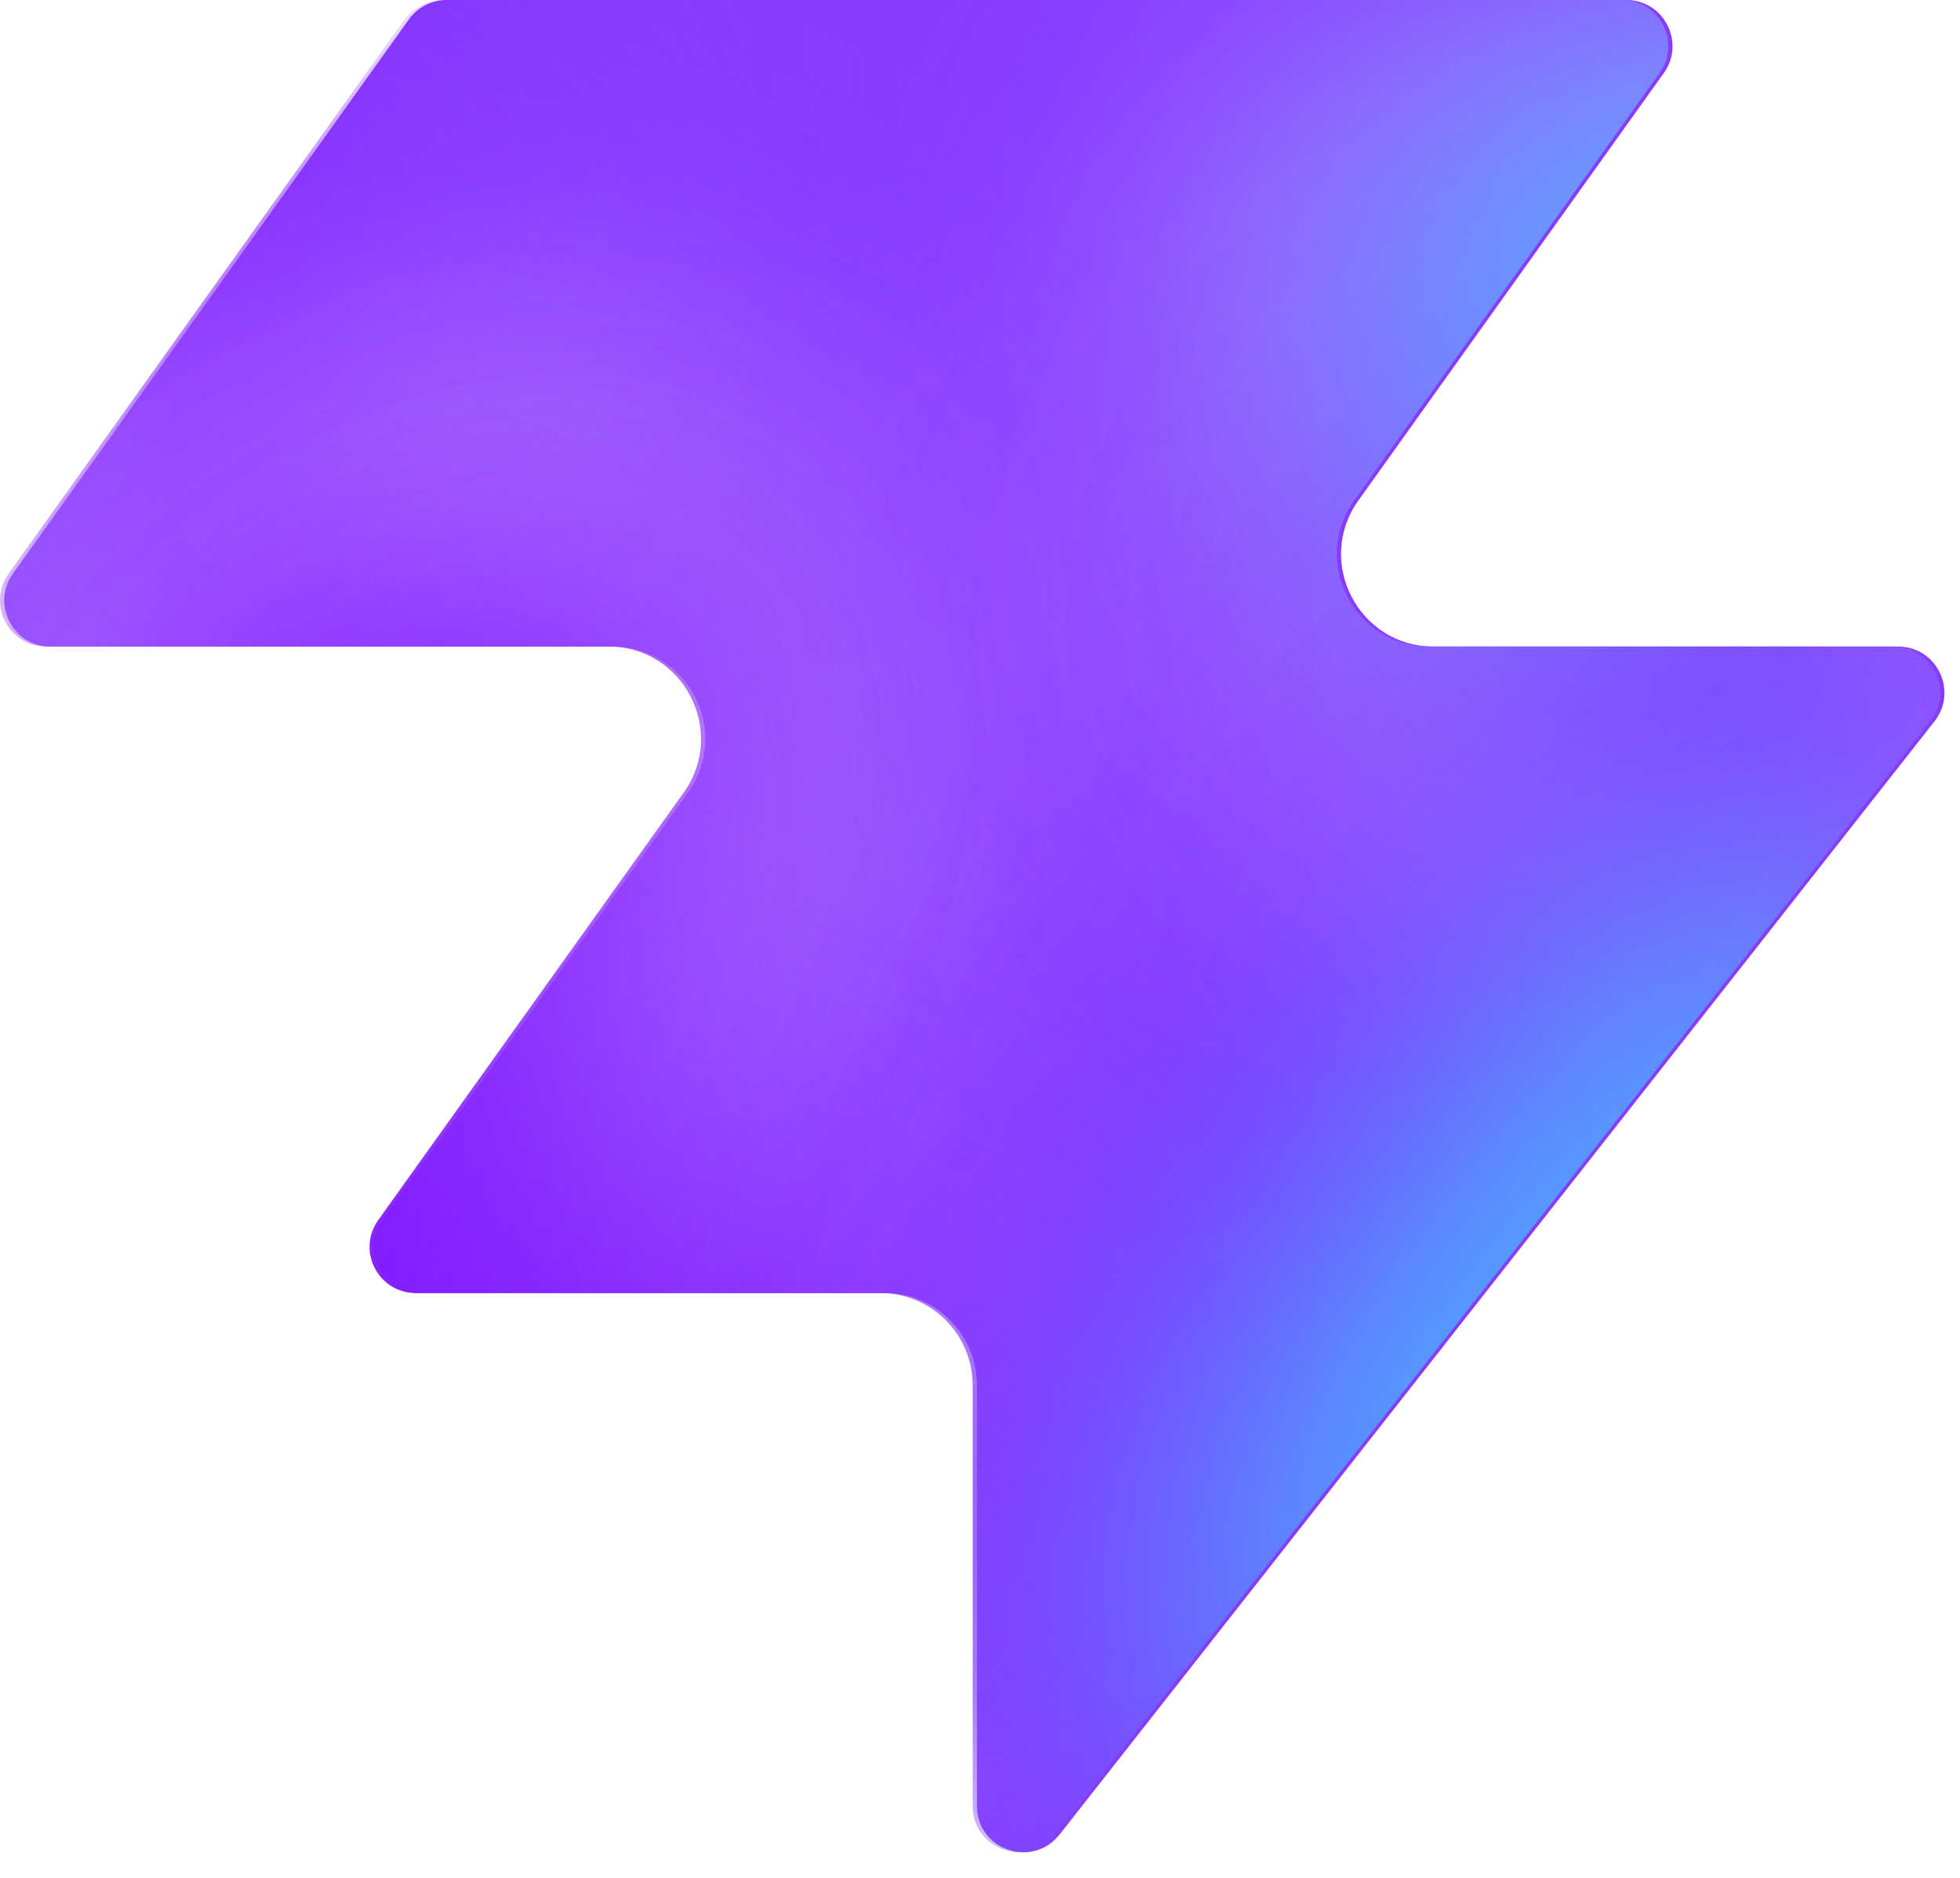
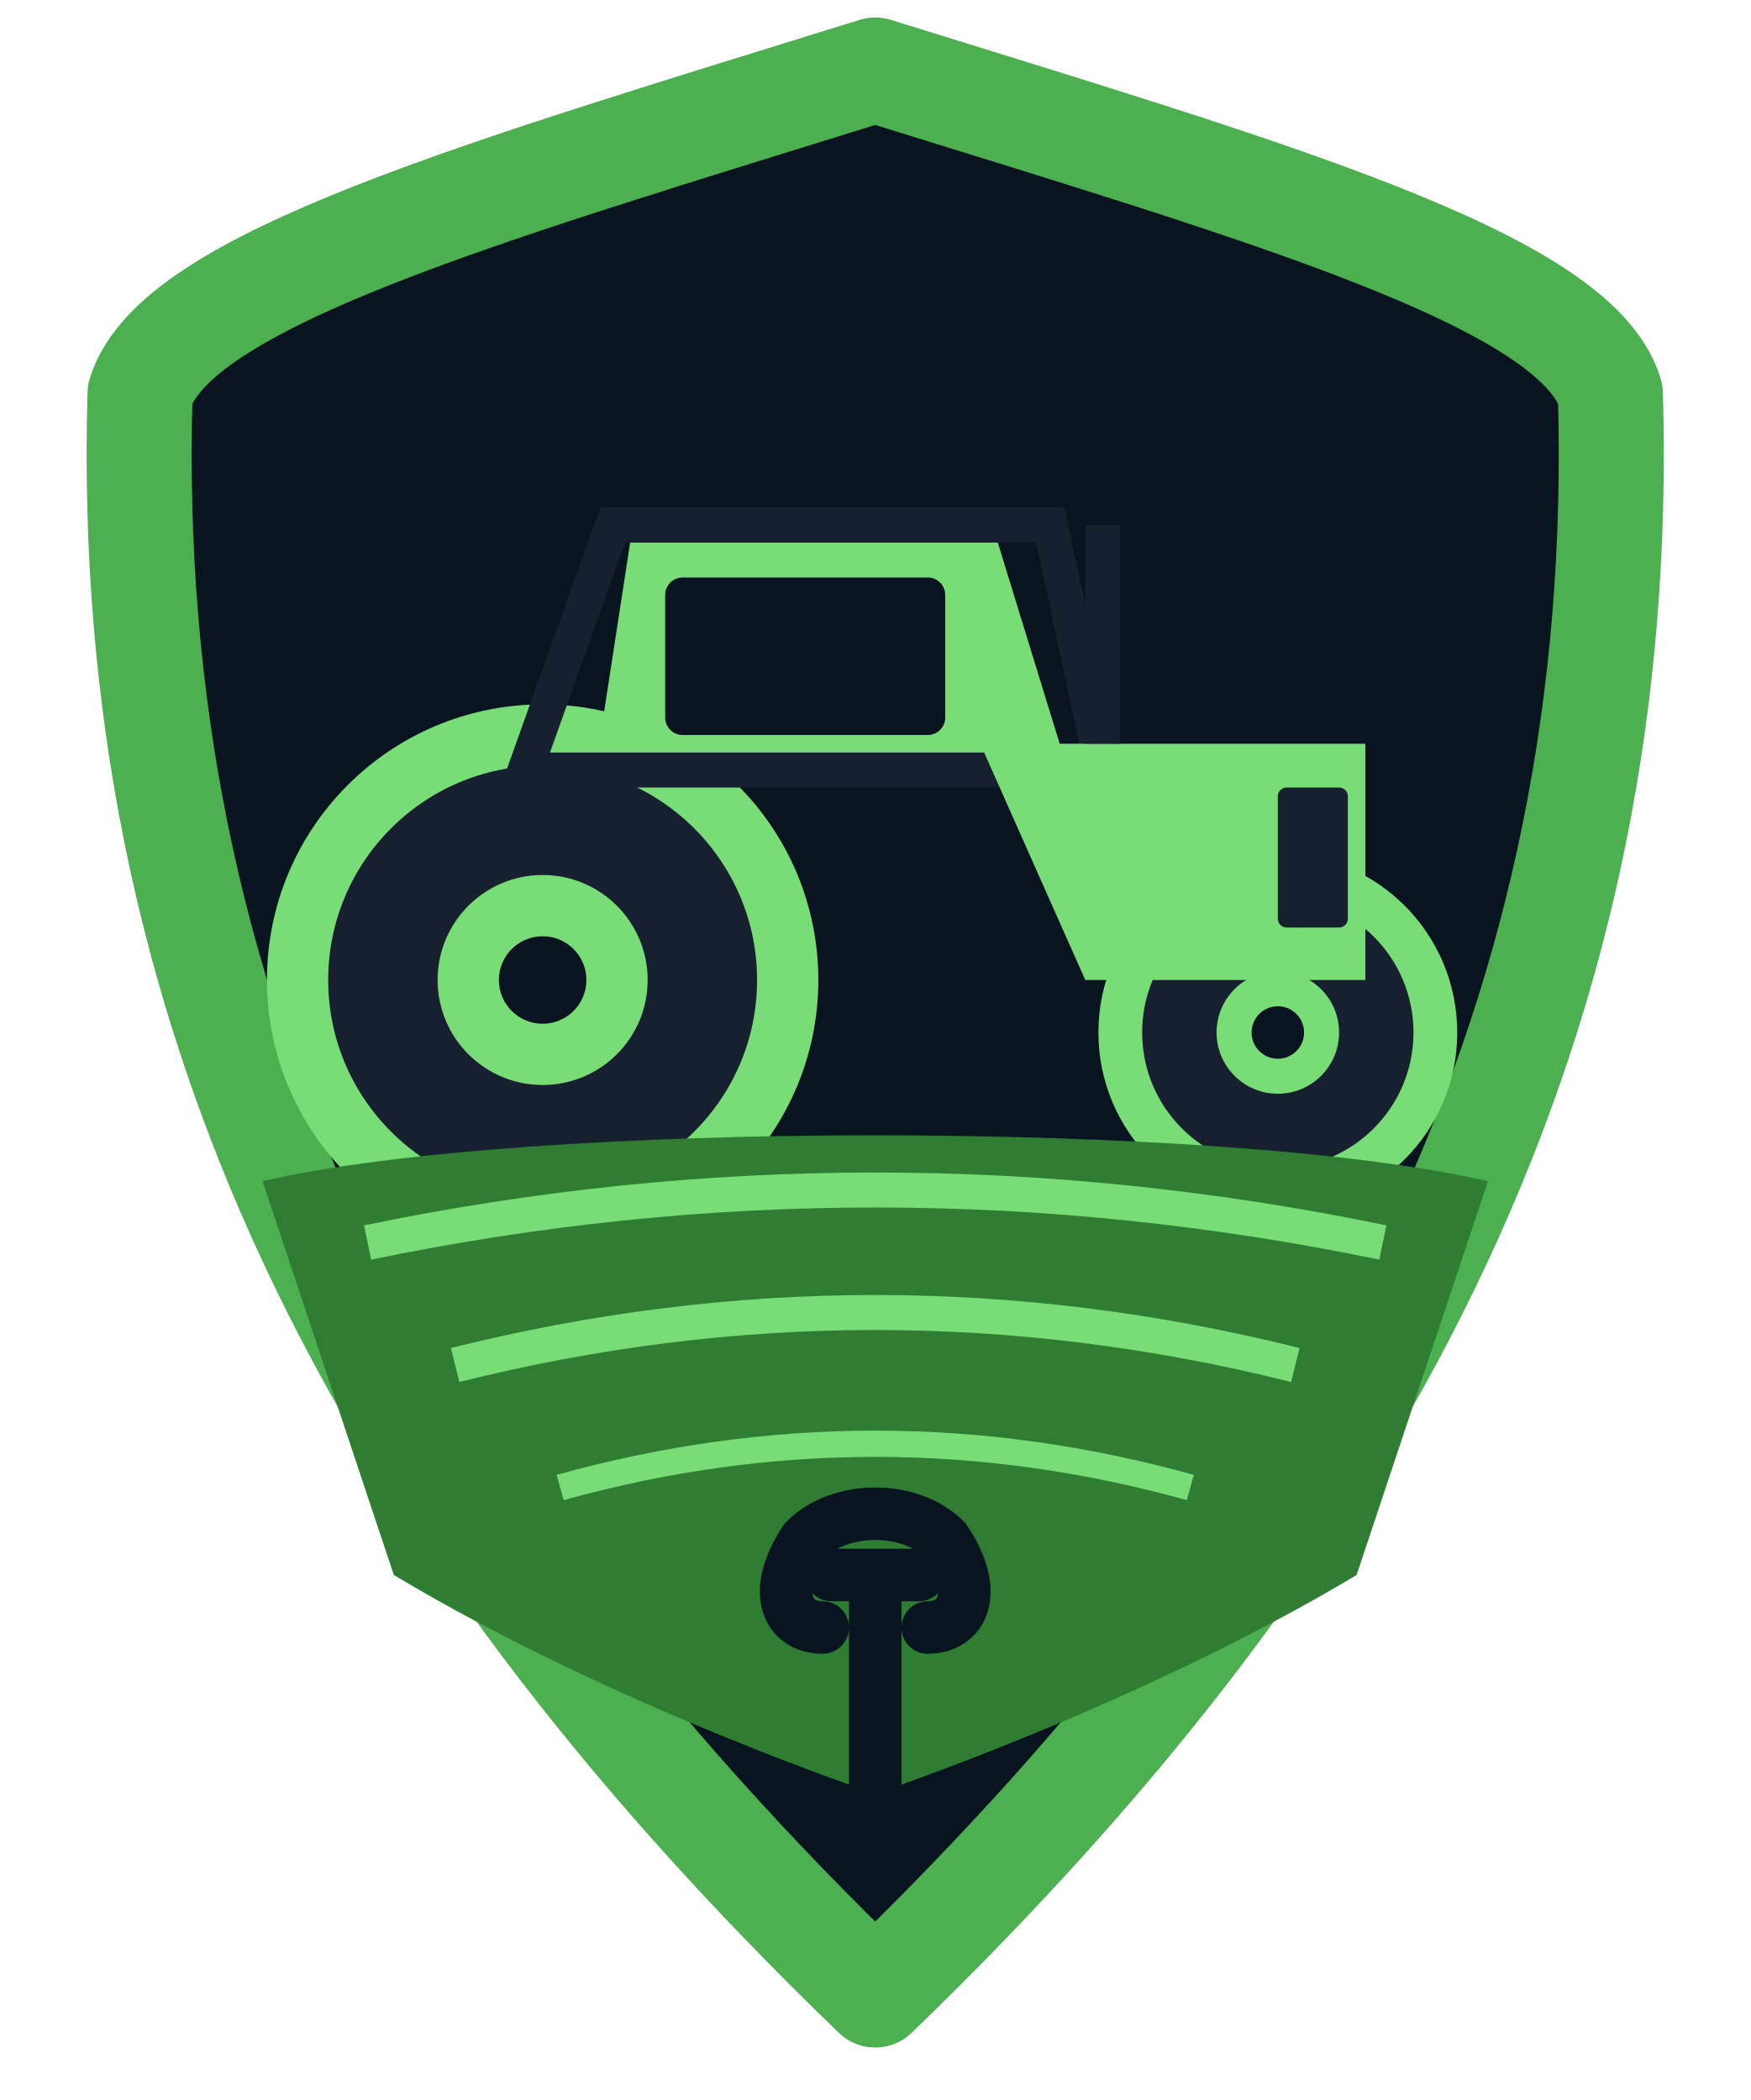
- <svg xmlns="http://www.w3.org/2000/svg" width="48" height="46" fill="none" viewBox="0 0 48 46">
-   <path fill="#863bff" d="M25.946 44.938c-.664.845-2.021.375-2.021-.698V33.937a2.26 2.26 0 0 0-2.262-2.262H10.287c-.92 0-1.456-1.04-.92-1.788l7.48-10.471c1.07-1.497 0-3.578-1.842-3.578H1.237c-.92 0-1.456-1.04-.92-1.788L10.013.474c.214-.297.556-.474.92-.474h28.894c.92 0 1.456 1.04.92 1.788l-7.48 10.471c-1.07 1.498 0 3.579 1.842 3.579h11.377c.943 0 1.473 1.088.89 1.83L25.947 44.94z" style="fill:#863bff;fill:color(display-p3 .525 .23 1);fill-opacity:1" />
-   <mask id="a" width="48" height="46" x="0" y="0" maskUnits="userSpaceOnUse" style="mask-type:alpha">
-     <path fill="#000" d="M25.842 44.938c-.664.844-2.021.375-2.021-.698V33.937a2.26 2.26 0 0 0-2.262-2.262H10.183c-.92 0-1.456-1.04-.92-1.788l7.48-10.471c1.07-1.498 0-3.579-1.842-3.579H1.133c-.92 0-1.456-1.04-.92-1.787L9.91.473c.214-.297.556-.474.92-.474h28.894c.92 0 1.456 1.04.92 1.788l-7.48 10.471c-1.07 1.498 0 3.578 1.842 3.578h11.377c.943 0 1.473 1.088.89 1.832L25.843 44.94z" style="fill:#000;fill-opacity:1" />
-   </mask>
-   <g mask="url(#a)">
-     <g filter="url(#b)">
-       <ellipse cx="5.508" cy="14.704" fill="#ede6ff" rx="5.508" ry="14.704" style="fill:#ede6ff;fill:color(display-p3 .927 .903 1);fill-opacity:1" transform="matrix(.00324 1 1 -.00324 -4.47 31.516)" />
-     </g>
-     <g filter="url(#c)">
-       <ellipse cx="10.399" cy="29.851" fill="#ede6ff" rx="10.399" ry="29.851" style="fill:#ede6ff;fill:color(display-p3 .927 .903 1);fill-opacity:1" transform="matrix(.00324 1 1 -.00324 -39.328 7.883)" />
-     </g>
-     <g filter="url(#d)">
-       <ellipse cx="5.508" cy="30.487" fill="#7e14ff" rx="5.508" ry="30.487" style="fill:#7e14ff;fill:color(display-p3 .492 .077 1);fill-opacity:1" transform="rotate(89.814 -25.913 -14.639)scale(1 -1)" />
-     </g>
-     <g filter="url(#e)">
-       <ellipse cx="5.508" cy="30.599" fill="#7e14ff" rx="5.508" ry="30.599" style="fill:#7e14ff;fill:color(display-p3 .492 .077 1);fill-opacity:1" transform="rotate(89.814 -32.644 -3.334)scale(1 -1)" />
-     </g>
-     <g filter="url(#f)">
-       <ellipse cx="5.508" cy="30.599" fill="#7e14ff" rx="5.508" ry="30.599" style="fill:#7e14ff;fill:color(display-p3 .492 .077 1);fill-opacity:1" transform="matrix(.00324 1 1 -.00324 -34.34 30.47)" />
-     </g>
-     <g filter="url(#g)">
-       <ellipse cx="14.072" cy="22.078" fill="#ede6ff" rx="14.072" ry="22.078" style="fill:#ede6ff;fill:color(display-p3 .927 .903 1);fill-opacity:1" transform="rotate(93.35 24.506 48.493)scale(-1 1)" />
-     </g>
-     <g filter="url(#h)">
-       <ellipse cx="3.47" cy="21.501" fill="#7e14ff" rx="3.47" ry="21.501" style="fill:#7e14ff;fill:color(display-p3 .492 .077 1);fill-opacity:1" transform="rotate(89.009 28.708 47.59)scale(-1 1)" />
-     </g>
-     <g filter="url(#i)">
-       <ellipse cx="3.47" cy="21.501" fill="#7e14ff" rx="3.47" ry="21.501" style="fill:#7e14ff;fill:color(display-p3 .492 .077 1);fill-opacity:1" transform="rotate(89.009 28.708 47.59)scale(-1 1)" />
-     </g>
-     <g filter="url(#j)">
-       <ellipse cx=".387" cy="8.972" fill="#7e14ff" rx="4.407" ry="29.108" style="fill:#7e14ff;fill:color(display-p3 .492 .077 1);fill-opacity:1" transform="rotate(39.51 .387 8.972)" />
-     </g>
-     <g filter="url(#k)">
-       <ellipse cx="47.523" cy="-6.092" fill="#7e14ff" rx="4.407" ry="29.108" style="fill:#7e14ff;fill:color(display-p3 .492 .077 1);fill-opacity:1" transform="rotate(37.892 47.523 -6.092)" />
-     </g>
-     <g filter="url(#l)">
-       <ellipse cx="41.412" cy="6.333" fill="#47bfff" rx="5.971" ry="9.665" style="fill:#47bfff;fill:color(display-p3 .28 .748 1);fill-opacity:1" transform="rotate(37.892 41.412 6.333)" />
-     </g>
-     <g filter="url(#m)">
-       <ellipse cx="-1.879" cy="38.332" fill="#7e14ff" rx="4.407" ry="29.108" style="fill:#7e14ff;fill:color(display-p3 .492 .077 1);fill-opacity:1" transform="rotate(37.892 -1.88 38.332)" />
-     </g>
-     <g filter="url(#n)">
-       <ellipse cx="-1.879" cy="38.332" fill="#7e14ff" rx="4.407" ry="29.108" style="fill:#7e14ff;fill:color(display-p3 .492 .077 1);fill-opacity:1" transform="rotate(37.892 -1.88 38.332)" />
-     </g>
-     <g filter="url(#o)">
-       <ellipse cx="35.651" cy="29.907" fill="#7e14ff" rx="4.407" ry="29.108" style="fill:#7e14ff;fill:color(display-p3 .492 .077 1);fill-opacity:1" transform="rotate(37.892 35.651 29.907)" />
-     </g>
-     <g filter="url(#p)">
-       <ellipse cx="38.418" cy="32.4" fill="#47bfff" rx="5.971" ry="15.297" style="fill:#47bfff;fill:color(display-p3 .28 .748 1);fill-opacity:1" transform="rotate(37.892 38.418 32.4)" />
-     </g>
+ <svg xmlns="http://www.w3.org/2000/svg" viewBox="0 0 200 240" fill="none">
+   <path d="M100 8 C145 22 180 32 184 45 C186 115 158 172 100 228 C42 172 14 115 16 45 C20 32 55 22 100 8 Z" fill="#091421" stroke="#4CAF50" stroke-width="12" stroke-linejoin="round" />
+   <circle cx="62" cy="112" r="28" fill="#16202E" stroke="#78DC77" stroke-width="7" />
+   <circle cx="62" cy="112" r="12" fill="#78DC77" />
+   <circle cx="62" cy="112" r="5" fill="#091421" />
+   <circle cx="146" cy="118" r="18" fill="#16202E" stroke="#78DC77" stroke-width="5" />
+   <circle cx="146" cy="118" r="7" fill="#78DC77" />
+   <circle cx="146" cy="118" r="3" fill="#091421" />
+   <path d="M72 62 H114 L122 88 H68 Z" fill="#78DC77" />
+   <rect x="76" y="66" width="32" height="18" fill="#091421" rx="2" />
+   <path d="M70 60 L60 88 H126 L120 60 Z" stroke="#16202E" stroke-width="4" fill="none" />
+   <path d="M112 85 H156 V112 H124 Z" fill="#78DC77" />
+   <rect x="146" y="90" width="8" height="16" fill="#16202E" rx="1" />
+   <rect x="124" y="60" width="4" height="25" fill="#16202E" />
+   <g>
+     <path d="M30 135 C60 128 140 128 170 135 L155 180 C130 195 100 205 100 205 C100 205 70 195 45 180 Z" fill="#2E7D32" />
+     <path d="M42 142 Q100 130 158 142" stroke="#78DC77" stroke-width="4" fill="none" />
+     <path d="M52 156 Q100 144 148 156" stroke="#78DC77" stroke-width="4" fill="none" />
+     <path d="M64 170 Q100 160 136 170" stroke="#78DC77" stroke-width="3" fill="none" />
  </g>
-   <defs>
-     <filter id="b" width="60.045" height="41.654" x="-19.77" y="16.149" color-interpolation-filters="sRGB" filterUnits="userSpaceOnUse">
-       <feFlood flood-opacity="0" result="BackgroundImageFix" />
-       <feBlend in="SourceGraphic" in2="BackgroundImageFix" result="shape" />
-       <feGaussianBlur result="effect1_foregroundBlur_2002_17158" stdDeviation="7.659" />
-     </filter>
-     <filter id="c" width="90.34" height="51.437" x="-54.613" y="-7.533" color-interpolation-filters="sRGB" filterUnits="userSpaceOnUse">
-       <feFlood flood-opacity="0" result="BackgroundImageFix" />
-       <feBlend in="SourceGraphic" in2="BackgroundImageFix" result="shape" />
-       <feGaussianBlur result="effect1_foregroundBlur_2002_17158" stdDeviation="7.659" />
-     </filter>
-     <filter id="d" width="79.355" height="29.4" x="-49.64" y="2.03" color-interpolation-filters="sRGB" filterUnits="userSpaceOnUse">
-       <feFlood flood-opacity="0" result="BackgroundImageFix" />
-       <feBlend in="SourceGraphic" in2="BackgroundImageFix" result="shape" />
-       <feGaussianBlur result="effect1_foregroundBlur_2002_17158" stdDeviation="4.596" />
-     </filter>
-     <filter id="e" width="79.579" height="29.4" x="-45.045" y="20.029" color-interpolation-filters="sRGB" filterUnits="userSpaceOnUse">
-       <feFlood flood-opacity="0" result="BackgroundImageFix" />
-       <feBlend in="SourceGraphic" in2="BackgroundImageFix" result="shape" />
-       <feGaussianBlur result="effect1_foregroundBlur_2002_17158" stdDeviation="4.596" />
-     </filter>
-     <filter id="f" width="79.579" height="29.4" x="-43.513" y="21.178" color-interpolation-filters="sRGB" filterUnits="userSpaceOnUse">
-       <feFlood flood-opacity="0" result="BackgroundImageFix" />
-       <feBlend in="SourceGraphic" in2="BackgroundImageFix" result="shape" />
-       <feGaussianBlur result="effect1_foregroundBlur_2002_17158" stdDeviation="4.596" />
-     </filter>
-     <filter id="g" width="74.749" height="58.852" x="15.756" y="-17.901" color-interpolation-filters="sRGB" filterUnits="userSpaceOnUse">
-       <feFlood flood-opacity="0" result="BackgroundImageFix" />
-       <feBlend in="SourceGraphic" in2="BackgroundImageFix" result="shape" />
-       <feGaussianBlur result="effect1_foregroundBlur_2002_17158" stdDeviation="7.659" />
-     </filter>
-     <filter id="h" width="61.377" height="25.362" x="23.548" y="2.284" color-interpolation-filters="sRGB" filterUnits="userSpaceOnUse">
-       <feFlood flood-opacity="0" result="BackgroundImageFix" />
-       <feBlend in="SourceGraphic" in2="BackgroundImageFix" result="shape" />
-       <feGaussianBlur result="effect1_foregroundBlur_2002_17158" stdDeviation="4.596" />
-     </filter>
-     <filter id="i" width="61.377" height="25.362" x="23.548" y="2.284" color-interpolation-filters="sRGB" filterUnits="userSpaceOnUse">
-       <feFlood flood-opacity="0" result="BackgroundImageFix" />
-       <feBlend in="SourceGraphic" in2="BackgroundImageFix" result="shape" />
-       <feGaussianBlur result="effect1_foregroundBlur_2002_17158" stdDeviation="4.596" />
-     </filter>
-     <filter id="j" width="56.045" height="63.649" x="-27.636" y="-22.853" color-interpolation-filters="sRGB" filterUnits="userSpaceOnUse">
-       <feFlood flood-opacity="0" result="BackgroundImageFix" />
-       <feBlend in="SourceGraphic" in2="BackgroundImageFix" result="shape" />
-       <feGaussianBlur result="effect1_foregroundBlur_2002_17158" stdDeviation="4.596" />
-     </filter>
-     <filter id="k" width="54.814" height="64.646" x="20.116" y="-38.415" color-interpolation-filters="sRGB" filterUnits="userSpaceOnUse">
-       <feFlood flood-opacity="0" result="BackgroundImageFix" />
-       <feBlend in="SourceGraphic" in2="BackgroundImageFix" result="shape" />
-       <feGaussianBlur result="effect1_foregroundBlur_2002_17158" stdDeviation="4.596" />
-     </filter>
-     <filter id="l" width="33.541" height="35.313" x="24.641" y="-11.323" color-interpolation-filters="sRGB" filterUnits="userSpaceOnUse">
-       <feFlood flood-opacity="0" result="BackgroundImageFix" />
-       <feBlend in="SourceGraphic" in2="BackgroundImageFix" result="shape" />
-       <feGaussianBlur result="effect1_foregroundBlur_2002_17158" stdDeviation="4.596" />
-     </filter>
-     <filter id="m" width="54.814" height="64.646" x="-29.286" y="6.009" color-interpolation-filters="sRGB" filterUnits="userSpaceOnUse">
-       <feFlood flood-opacity="0" result="BackgroundImageFix" />
-       <feBlend in="SourceGraphic" in2="BackgroundImageFix" result="shape" />
-       <feGaussianBlur result="effect1_foregroundBlur_2002_17158" stdDeviation="4.596" />
-     </filter>
-     <filter id="n" width="54.814" height="64.646" x="-29.286" y="6.009" color-interpolation-filters="sRGB" filterUnits="userSpaceOnUse">
-       <feFlood flood-opacity="0" result="BackgroundImageFix" />
-       <feBlend in="SourceGraphic" in2="BackgroundImageFix" result="shape" />
-       <feGaussianBlur result="effect1_foregroundBlur_2002_17158" stdDeviation="4.596" />
-     </filter>
-     <filter id="o" width="54.814" height="64.646" x="8.244" y="-2.416" color-interpolation-filters="sRGB" filterUnits="userSpaceOnUse">
-       <feFlood flood-opacity="0" result="BackgroundImageFix" />
-       <feBlend in="SourceGraphic" in2="BackgroundImageFix" result="shape" />
-       <feGaussianBlur result="effect1_foregroundBlur_2002_17158" stdDeviation="4.596" />
-     </filter>
-     <filter id="p" width="39.409" height="43.623" x="18.713" y="10.588" color-interpolation-filters="sRGB" filterUnits="userSpaceOnUse">
-       <feFlood flood-opacity="0" result="BackgroundImageFix" />
-       <feBlend in="SourceGraphic" in2="BackgroundImageFix" result="shape" />
-       <feGaussianBlur result="effect1_foregroundBlur_2002_17158" stdDeviation="4.596" />
-     </filter>
-   </defs>
+   <path d="M100 180 V205 M95 180 H105 M94 186 C90 186 88 182 92 176 C96 172 104 172 108 176 C112 182 110 186 106 186" stroke="#091421" stroke-width="6" stroke-linecap="round" />
</svg>
